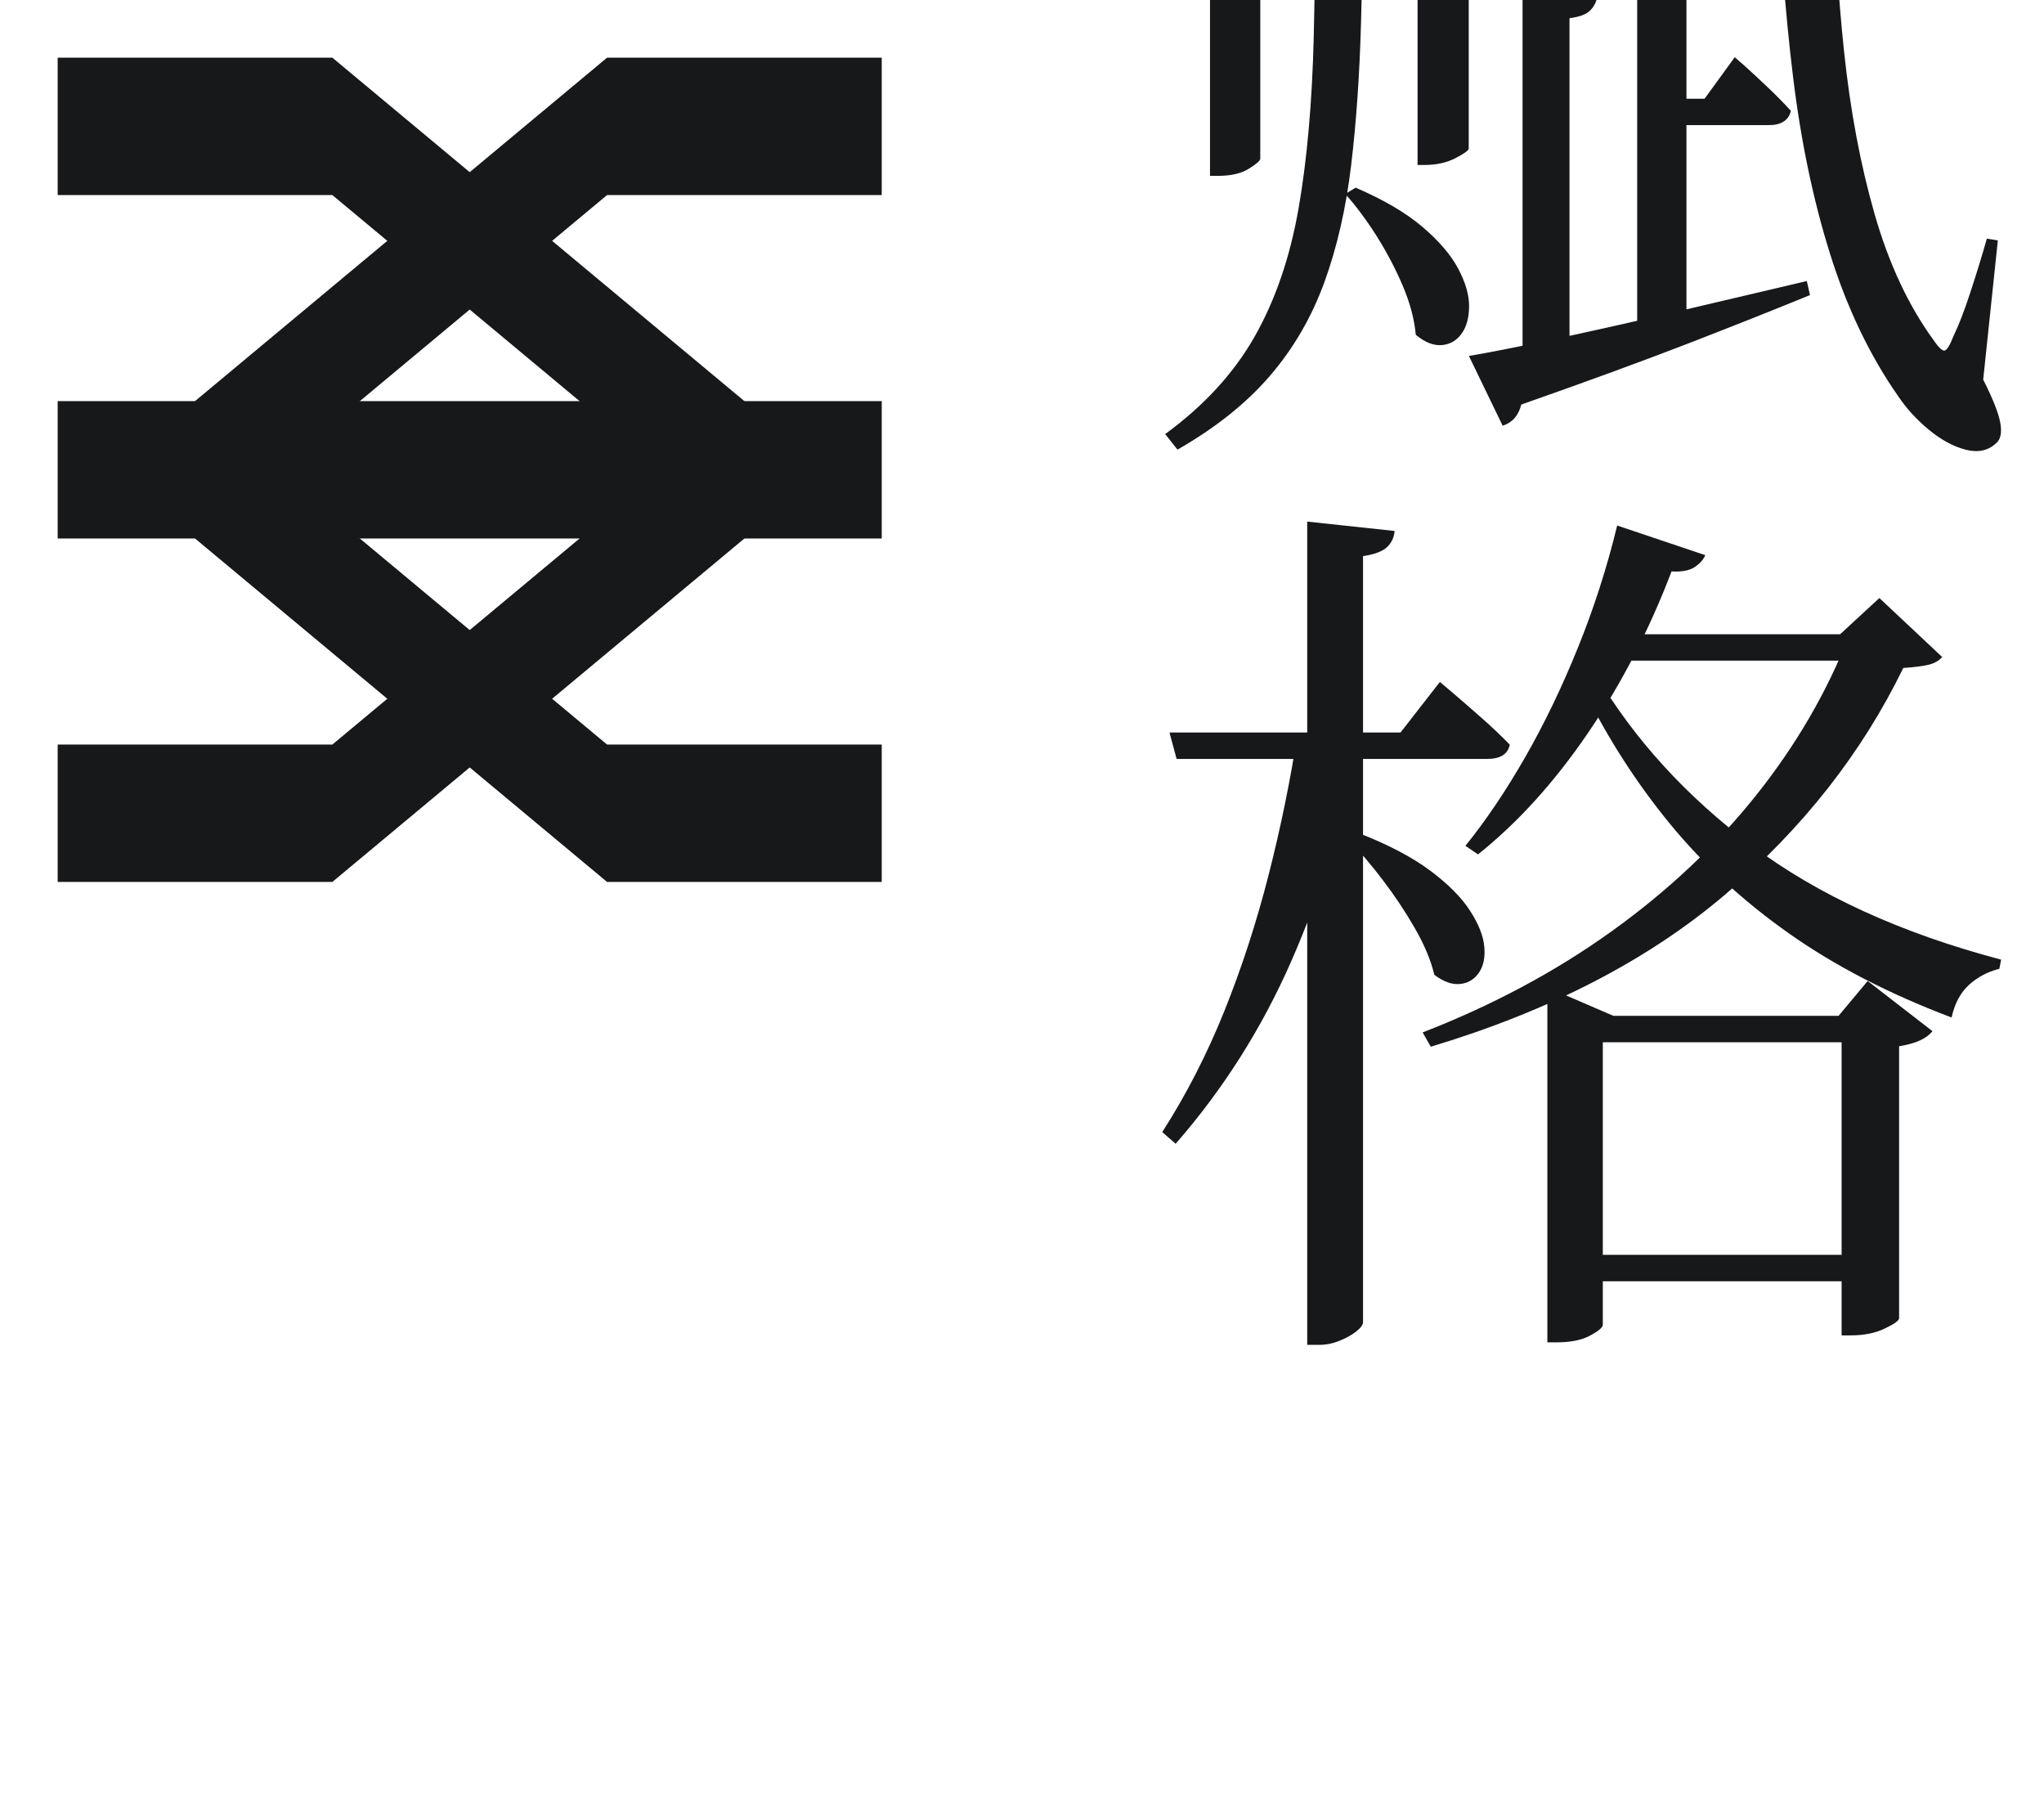
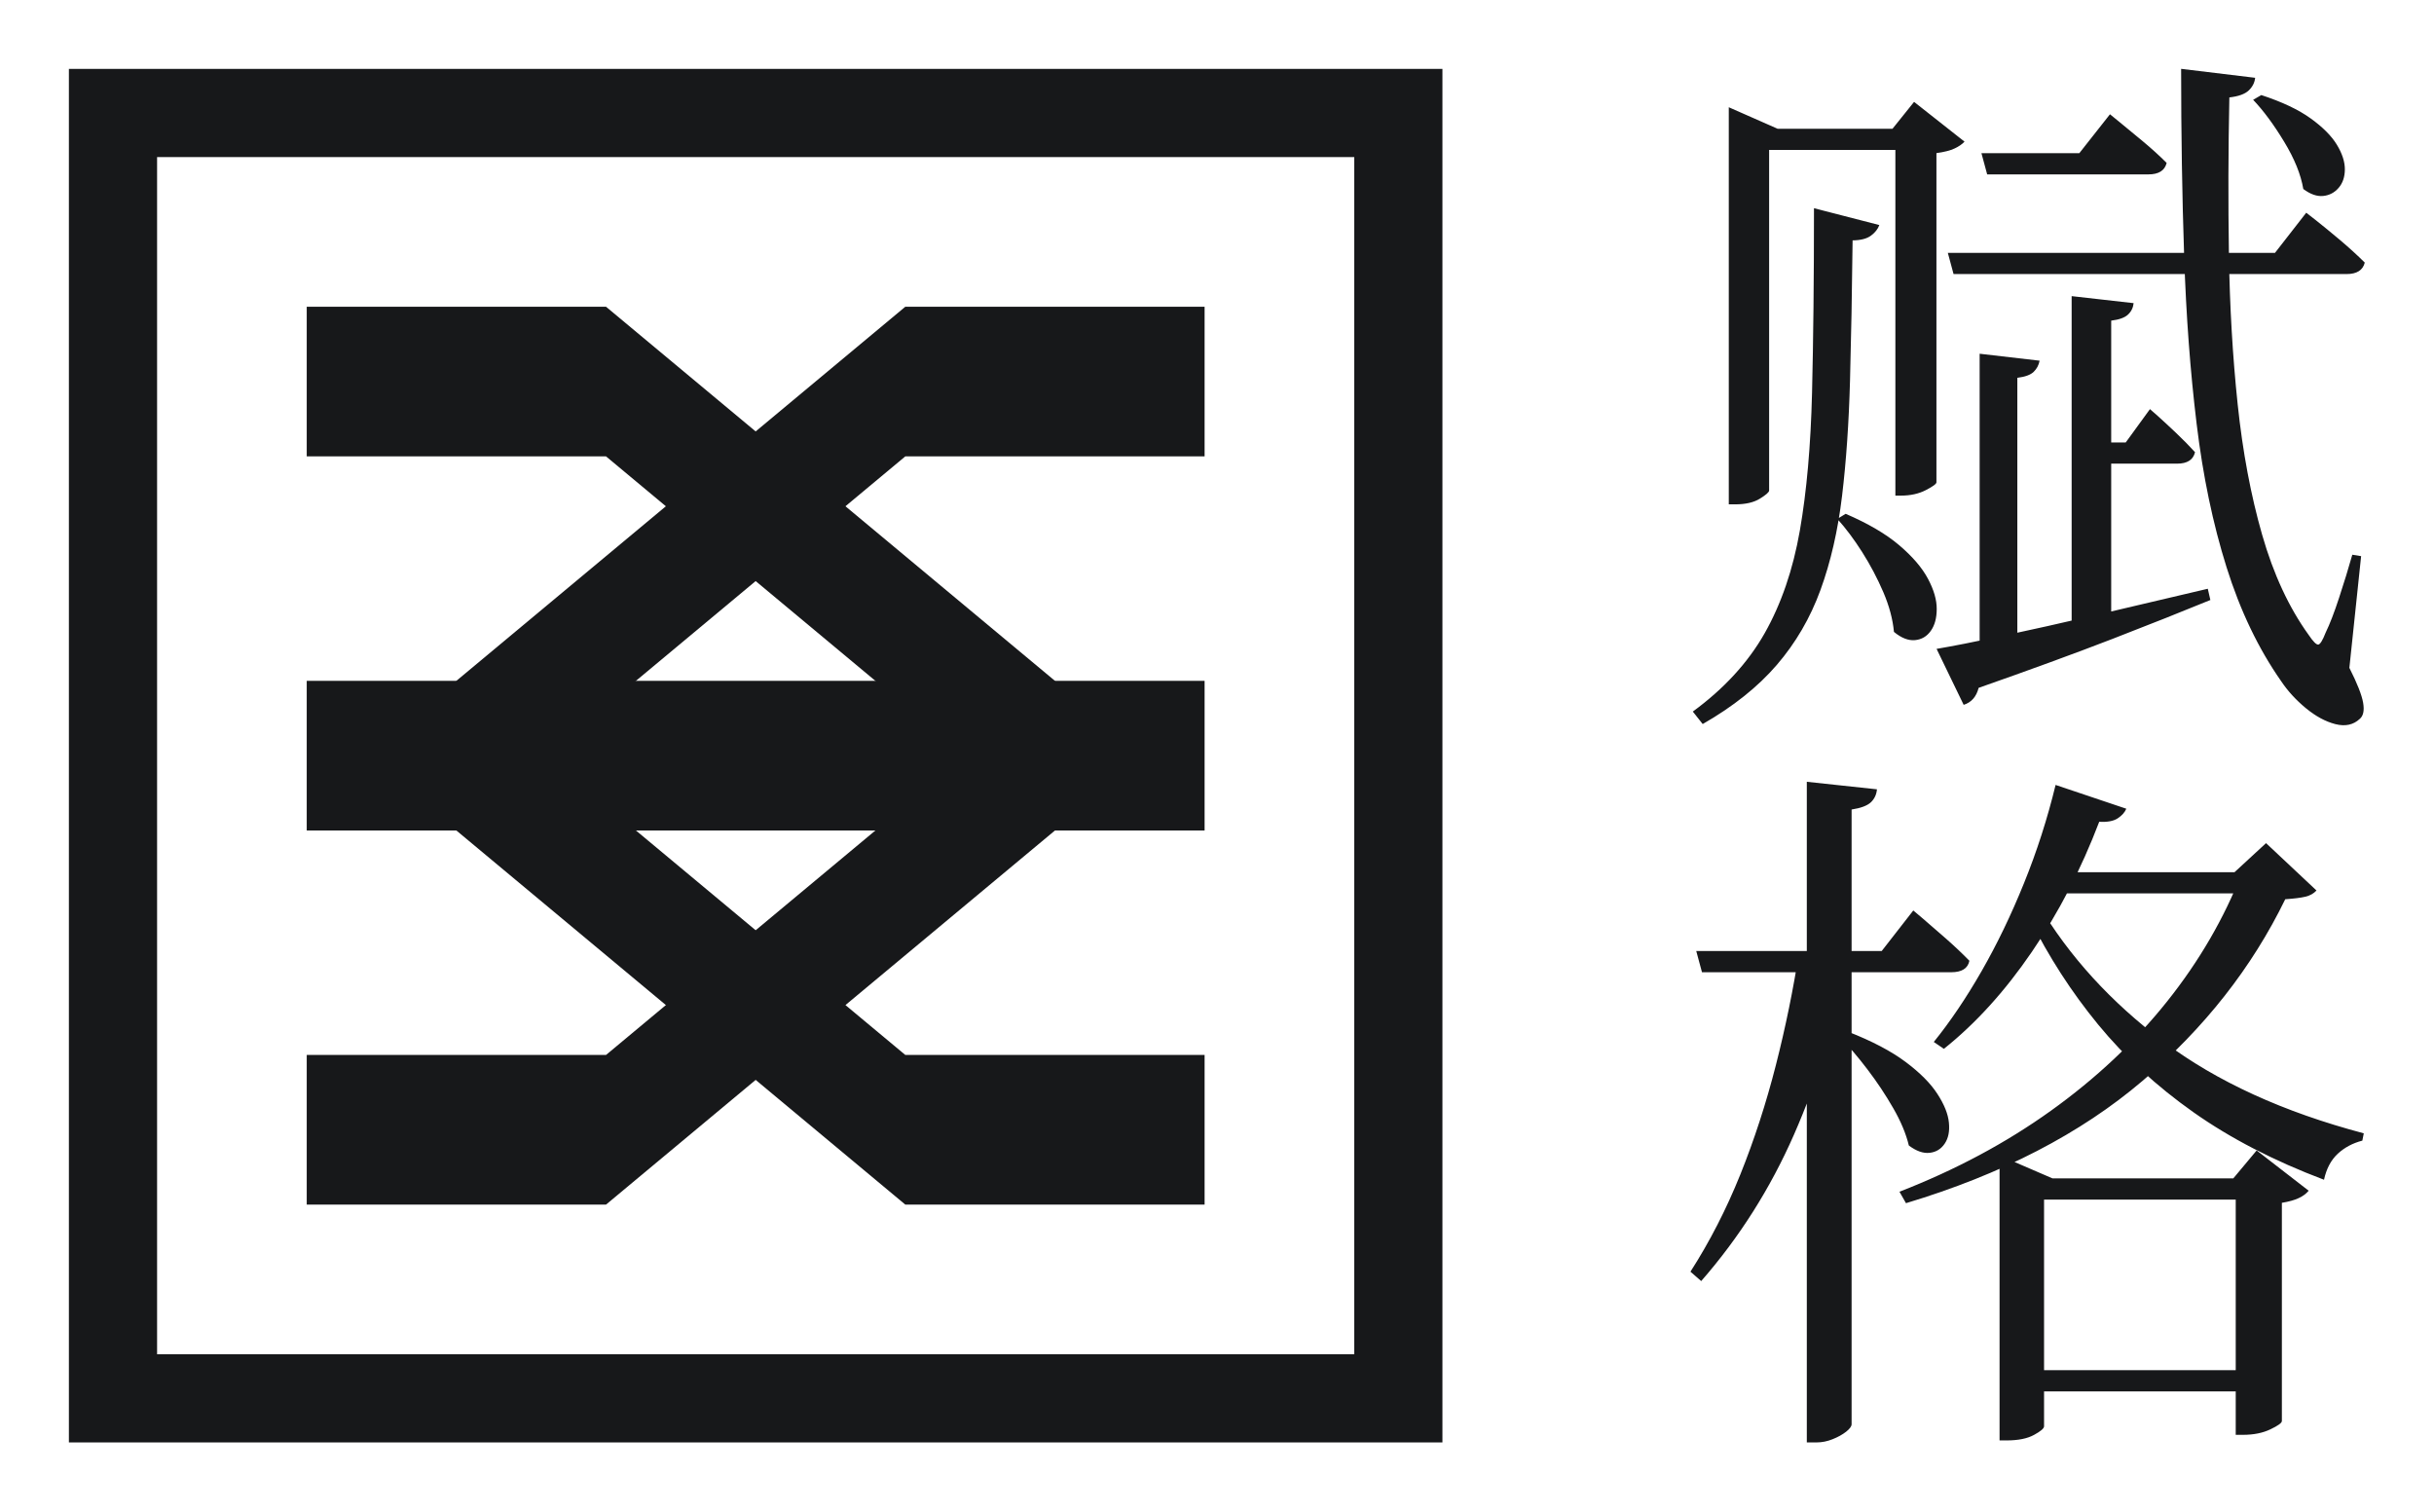
- <svg xmlns="http://www.w3.org/2000/svg" viewBox="0 0 59.53 52.26" width="59.53" height="52.26" fill="#17181A">
-   <g transform="translate(1.68 1.68)">
-     <g transform="translate(-4 -4)">
-       <path d="M4 4L12 4L24 14L24 18L12 8L4 8Z" />
-       <path d="M4 24L12 24L24 14L24 18L12 28L4 28Z" />
-       <path d="M28 4L20 4L8 14L8 18L20 8L28 8Z" />
-       <path d="M28 24L20 24L8 14L8 18L20 28L28 28Z" />
-       <rect x="4" y="14" width="24" height="4" />
-     </g>
-     <g transform="translate(31.4 -16.6) scale(0.26)">
-       <path d="M29.32 38.1Q29.02 38.94 28.15 39.58Q27.29 40.22 25.59 40.24Q25.47 50.93 25.23 59.78Q24.99 68.64 24.12 75.89Q23.25 83.15 21.11 89.02Q18.97 94.89 15.01 99.49Q11.06 104.08 4.67 107.74L3.29 106Q9.82 101.22 13.31 95.08Q16.79 88.94 18.23 80.73Q19.66 72.53 19.93 61.5Q20.2 50.47 20.2 35.75ZM24.62 78.4Q29.31 80.42 32.09 82.78Q34.88 85.15 36.11 87.47Q37.34 89.78 37.33 91.68Q37.33 93.58 36.5 94.74Q35.68 95.9 34.3 96.03Q32.91 96.16 31.36 94.88Q31.12 92.24 29.88 89.34Q28.64 86.45 26.93 83.75Q25.22 81.06 23.46 79.11ZM8.31 21.66 15.12 24.66H31.16L34.17 20.91L41.21 26.46Q40.71 27 39.81 27.42Q38.91 27.84 37.29 28.06V74.01Q37.29 74.33 35.8 75.1Q34.32 75.86 32.35 75.86H31.56V27.62H13.94V75.15Q13.94 75.49 12.66 76.28Q11.39 77.08 9.19 77.08H8.31V24.66ZM82.63 19.96Q86.99 21.39 89.52 23.22Q92.06 25.05 93.18 26.9Q94.3 28.75 94.29 30.34Q94.28 31.92 93.42 32.91Q92.56 33.91 91.27 34.04Q89.98 34.18 88.49 33.07Q87.98 30.03 85.81 26.46Q83.65 22.89 81.49 20.62ZM37.31 97.25Q40.63 96.69 46.49 95.45Q52.36 94.2 59.81 92.47Q67.25 90.73 75.16 88.86L75.52 90.43Q69.9 92.74 61.88 95.85Q53.85 98.95 43.18 102.69Q42.7 104.56 41.09 105.06ZM67.09 63.79Q67.09 63.79 68.15 64.72Q69.2 65.66 70.7 67.08Q72.2 68.5 73.38 69.8Q73 71.4 70.88 71.4H58.88V68.44H63.71ZM51.69 57.03Q51.51 57.96 50.86 58.59Q50.2 59.22 48.58 59.42V98.08Q48.58 98.28 47.33 98.52Q46.08 98.76 44.65 98.76H43.32V56.06ZM64.81 49Q64.71 49.96 64.02 50.6Q63.34 51.24 61.68 51.44V94.49Q61.68 94.69 60.34 94.98Q59.01 95.27 57.52 95.27H56.16V48.02ZM81.77 17.55Q81.67 18.55 80.88 19.31Q80.09 20.07 78.17 20.29Q77.94 31.28 78.11 42.21Q78.28 53.14 79.33 63.11Q80.38 73.08 82.75 81.34Q85.12 89.6 89.25 95.32Q90.18 96.7 90.58 96.65Q90.98 96.6 91.61 94.98Q92.47 93.22 93.49 90.1Q94.52 86.97 95.33 84.11L96.56 84.31L94.92 99.9Q96.56 103.14 96.84 104.77Q97.12 106.39 96.37 107.02Q95.03 108.28 92.96 107.75Q90.9 107.22 88.84 105.52Q86.78 103.82 85.4 101.76Q80.63 94.94 77.78 85.86Q74.92 76.77 73.6 65.82Q72.27 54.87 71.86 42.39Q71.44 29.92 71.44 16.3ZM61.51 22.64Q61.51 22.64 62.87 23.75Q64.22 24.85 66.07 26.39Q67.92 27.93 69.42 29.43Q69.02 31.03 66.88 31.03H44.37L43.57 28.07H57.23ZM88.9 36.38Q88.9 36.38 90.31 37.48Q91.71 38.59 93.64 40.21Q95.56 41.84 97.07 43.34Q96.67 44.94 94.53 44.94H39.68L38.88 41.98H84.54Z" />
-     </g>
-     <g transform="translate(31.4 -16.6) scale(0.26)">
-       <path d="M24.96 150.68Q29.97 152.64 32.99 154.9Q36.01 157.16 37.43 159.37Q38.86 161.57 39.03 163.37Q39.21 165.16 38.45 166.29Q37.69 167.43 36.35 167.58Q35.01 167.74 33.44 166.56Q32.85 164.1 31.25 161.33Q29.66 158.56 27.67 155.95Q25.69 153.34 23.8 151.42ZM28.99 116.85Q28.89 117.95 28.14 118.66Q27.39 119.37 25.45 119.67V205.46Q25.45 205.9 24.68 206.51Q23.91 207.11 22.8 207.55Q21.69 208 20.54 208H19.2V115.8ZM24.77 141.02Q22.37 153.75 17.41 165.04Q12.45 176.33 4.46 185.48L2.96 184.17Q6.98 177.91 9.92 170.61Q12.85 163.31 14.88 155.35Q16.91 147.4 18.14 139.42H24.77ZM34.06 133.76Q34.06 133.76 35.41 134.9Q36.75 136.04 38.59 137.66Q40.42 139.27 41.89 140.78Q41.57 142.38 39.35 142.38H4.57L3.77 139.42H29.65ZM63.79 119.56Q63.47 120.32 62.59 120.9Q61.71 121.48 60.01 121.38Q56.23 131.3 50.61 139.53Q44.99 147.76 38.33 153.07L36.92 152.11Q40.35 147.87 43.59 142.23Q46.83 136.58 49.51 129.95Q52.2 123.32 53.92 116.24ZM46.1 167.96 53.49 171.15H78.72L81.98 167.25L89.24 172.87Q88.74 173.49 87.85 173.9Q86.96 174.32 85.5 174.56V205.01Q85.5 205.41 83.9 206.17Q82.3 206.94 80.06 206.94H79.06V174.11H52.31V205.75Q52.31 206.19 50.91 206.95Q49.51 207.72 47.08 207.72H46.1V171.15ZM51.49 132.87Q57.96 143.8 69.03 152.1Q80.11 160.41 96.93 164.86L96.73 165.88Q94.72 166.4 93.3 167.71Q91.88 169.03 91.38 171.34Q80.88 167.37 73.16 161.92Q65.44 156.47 59.85 149.67Q54.27 142.87 50.28 134.84ZM78.89 128.42 83.29 124.36 90.33 130.97Q89.75 131.61 88.77 131.84Q87.79 132.07 85.97 132.19Q79.01 146.49 66.05 157.54Q53.09 168.58 33.04 174.61L32.13 173.01Q43.87 168.45 53.29 161.69Q62.72 154.93 69.47 146.47Q76.22 138.01 79.95 128.42ZM82.84 128.42V131.37H52.24L53.42 128.42ZM81.77 197.92V200.88H49.48V197.92Z" />
-     </g>
+ <svg xmlns="http://www.w3.org/2000/svg" viewBox="0 0 88.32 54.84" width="88.32" height="54.84" fill="#17181A">
+   <g transform="translate(5.7 5.7) scale(1.3575)">
+     <path d="M4 4L12 4L24 14L24 18L12 8L4 8Z" />
+     <path d="M4 24L12 24L24 14L24 18L12 28L4 28Z" />
+     <path d="M28 4L20 4L8 14L8 18L20 8L28 8Z" />
+     <path d="M28 24L20 24L8 14L8 18L20 28L28 28Z" />
+     <rect x="4" y="14" width="24" height="4" />
  </g>
+   <g transform="translate(60.57 -1.74) scale(0.26)">
+     <path d="M29.32 38.1Q29.02 38.94 28.15 39.58Q27.29 40.22 25.59 40.24Q25.47 50.93 25.23 59.78Q24.99 68.64 24.12 75.89Q23.25 83.15 21.11 89.02Q18.97 94.89 15.01 99.49Q11.06 104.08 4.67 107.74L3.29 106Q9.82 101.22 13.31 95.08Q16.79 88.94 18.23 80.73Q19.66 72.53 19.93 61.5Q20.2 50.47 20.2 35.75ZM24.62 78.4Q29.31 80.42 32.09 82.78Q34.88 85.15 36.11 87.47Q37.34 89.78 37.33 91.68Q37.33 93.58 36.5 94.74Q35.68 95.9 34.3 96.03Q32.91 96.16 31.36 94.88Q31.12 92.24 29.88 89.34Q28.64 86.45 26.93 83.75Q25.22 81.06 23.46 79.11ZM8.31 21.66 15.12 24.66H31.16L34.17 20.91L41.21 26.46Q40.71 27 39.81 27.42Q38.91 27.84 37.29 28.06V74.01Q37.29 74.33 35.8 75.1Q34.32 75.86 32.35 75.86H31.56V27.62H13.94V75.15Q13.94 75.49 12.66 76.28Q11.39 77.08 9.19 77.08H8.31V24.66ZM82.63 19.96Q86.99 21.39 89.52 23.22Q92.06 25.05 93.18 26.9Q94.3 28.75 94.29 30.34Q94.28 31.92 93.42 32.91Q92.56 33.91 91.27 34.04Q89.98 34.18 88.49 33.07Q87.98 30.03 85.81 26.46Q83.65 22.89 81.49 20.62ZM37.31 97.25Q40.63 96.69 46.49 95.45Q52.36 94.2 59.81 92.47Q67.25 90.73 75.16 88.86L75.52 90.43Q69.9 92.74 61.88 95.85Q53.85 98.95 43.18 102.69Q42.7 104.56 41.09 105.06ZM67.09 63.79Q67.09 63.79 68.15 64.72Q69.2 65.66 70.7 67.08Q72.2 68.5 73.38 69.8Q73 71.4 70.88 71.4H58.88V68.44H63.71ZM51.69 57.03Q51.51 57.96 50.86 58.59Q50.2 59.22 48.58 59.42V98.08Q48.58 98.28 47.33 98.52Q46.08 98.76 44.65 98.76H43.32V56.06ZM64.81 49Q64.71 49.96 64.02 50.6Q63.34 51.24 61.68 51.44V94.49Q61.68 94.69 60.34 94.98Q59.01 95.27 57.52 95.27H56.16V48.02ZM81.77 17.55Q81.67 18.55 80.88 19.31Q80.09 20.07 78.17 20.29Q77.94 31.28 78.11 42.21Q78.28 53.14 79.33 63.11Q80.38 73.08 82.75 81.34Q85.12 89.6 89.25 95.32Q90.18 96.7 90.58 96.65Q90.98 96.6 91.61 94.98Q92.47 93.22 93.49 90.1Q94.52 86.97 95.33 84.11L96.56 84.31L94.92 99.9Q96.56 103.14 96.84 104.77Q97.12 106.39 96.37 107.02Q95.03 108.28 92.96 107.75Q90.9 107.22 88.84 105.52Q86.78 103.82 85.4 101.76Q80.63 94.94 77.78 85.86Q74.92 76.77 73.6 65.82Q72.27 54.87 71.86 42.39Q71.44 29.92 71.44 16.3ZM61.51 22.64Q61.51 22.64 62.87 23.75Q64.22 24.85 66.07 26.39Q67.92 27.93 69.42 29.43Q69.02 31.03 66.88 31.03H44.37L43.57 28.07H57.23ZM88.9 36.38Q88.9 36.38 90.31 37.48Q91.71 38.59 93.64 40.21Q95.56 41.84 97.07 43.34Q96.67 44.94 94.53 44.94H39.68L38.88 41.98H84.54Z" />
+     <path d="M24.96 150.68Q29.97 152.64 32.99 154.9Q36.01 157.16 37.43 159.37Q38.86 161.57 39.03 163.37Q39.21 165.16 38.45 166.29Q37.69 167.43 36.35 167.58Q35.01 167.74 33.44 166.56Q32.85 164.1 31.25 161.33Q29.66 158.56 27.67 155.95Q25.69 153.34 23.8 151.42ZM28.99 116.85Q28.89 117.95 28.14 118.66Q27.39 119.37 25.45 119.67V205.46Q25.45 205.9 24.68 206.51Q23.91 207.11 22.8 207.55Q21.69 208 20.54 208H19.2V115.8ZM24.77 141.02Q22.37 153.75 17.41 165.04Q12.45 176.33 4.46 185.48L2.96 184.17Q6.98 177.91 9.92 170.61Q12.85 163.31 14.88 155.35Q16.91 147.4 18.14 139.42H24.77ZM34.06 133.76Q34.06 133.76 35.41 134.9Q36.75 136.04 38.59 137.66Q40.42 139.27 41.89 140.78Q41.57 142.38 39.35 142.38H4.57L3.77 139.42H29.65ZM63.79 119.56Q63.47 120.32 62.59 120.9Q61.71 121.48 60.01 121.38Q56.23 131.3 50.61 139.53Q44.99 147.76 38.33 153.07L36.92 152.11Q40.35 147.87 43.59 142.23Q46.83 136.58 49.51 129.95Q52.2 123.32 53.92 116.24ZM46.1 167.96 53.49 171.15H78.72L81.98 167.25L89.24 172.87Q88.74 173.49 87.85 173.9Q86.96 174.32 85.5 174.56V205.01Q85.5 205.41 83.9 206.17Q82.3 206.94 80.06 206.94H79.06V174.11H52.31V205.75Q52.31 206.19 50.91 206.95Q49.51 207.72 47.08 207.72H46.1V171.15ZM51.49 132.87Q57.96 143.8 69.03 152.1Q80.11 160.41 96.93 164.86L96.73 165.88Q94.72 166.4 93.3 167.71Q91.88 169.03 91.38 171.34Q80.88 167.37 73.16 161.92Q65.44 156.47 59.85 149.67Q54.27 142.87 50.28 134.84ZM78.89 128.42 83.29 124.36 90.33 130.97Q89.75 131.61 88.77 131.84Q87.79 132.07 85.97 132.19Q79.01 146.49 66.05 157.54Q53.09 168.58 33.04 174.61L32.13 173.01Q43.87 168.45 53.29 161.69Q62.72 154.93 69.47 146.47Q76.22 138.01 79.95 128.42ZM82.84 128.42V131.37H52.24L53.42 128.42ZM81.77 197.92V200.88H49.48V197.92Z" />
+   </g>
+   <rect x="4.1" y="4.1" width="46.64" height="46.64" fill="none" stroke="#17181A" stroke-width="3.2" />
</svg>
